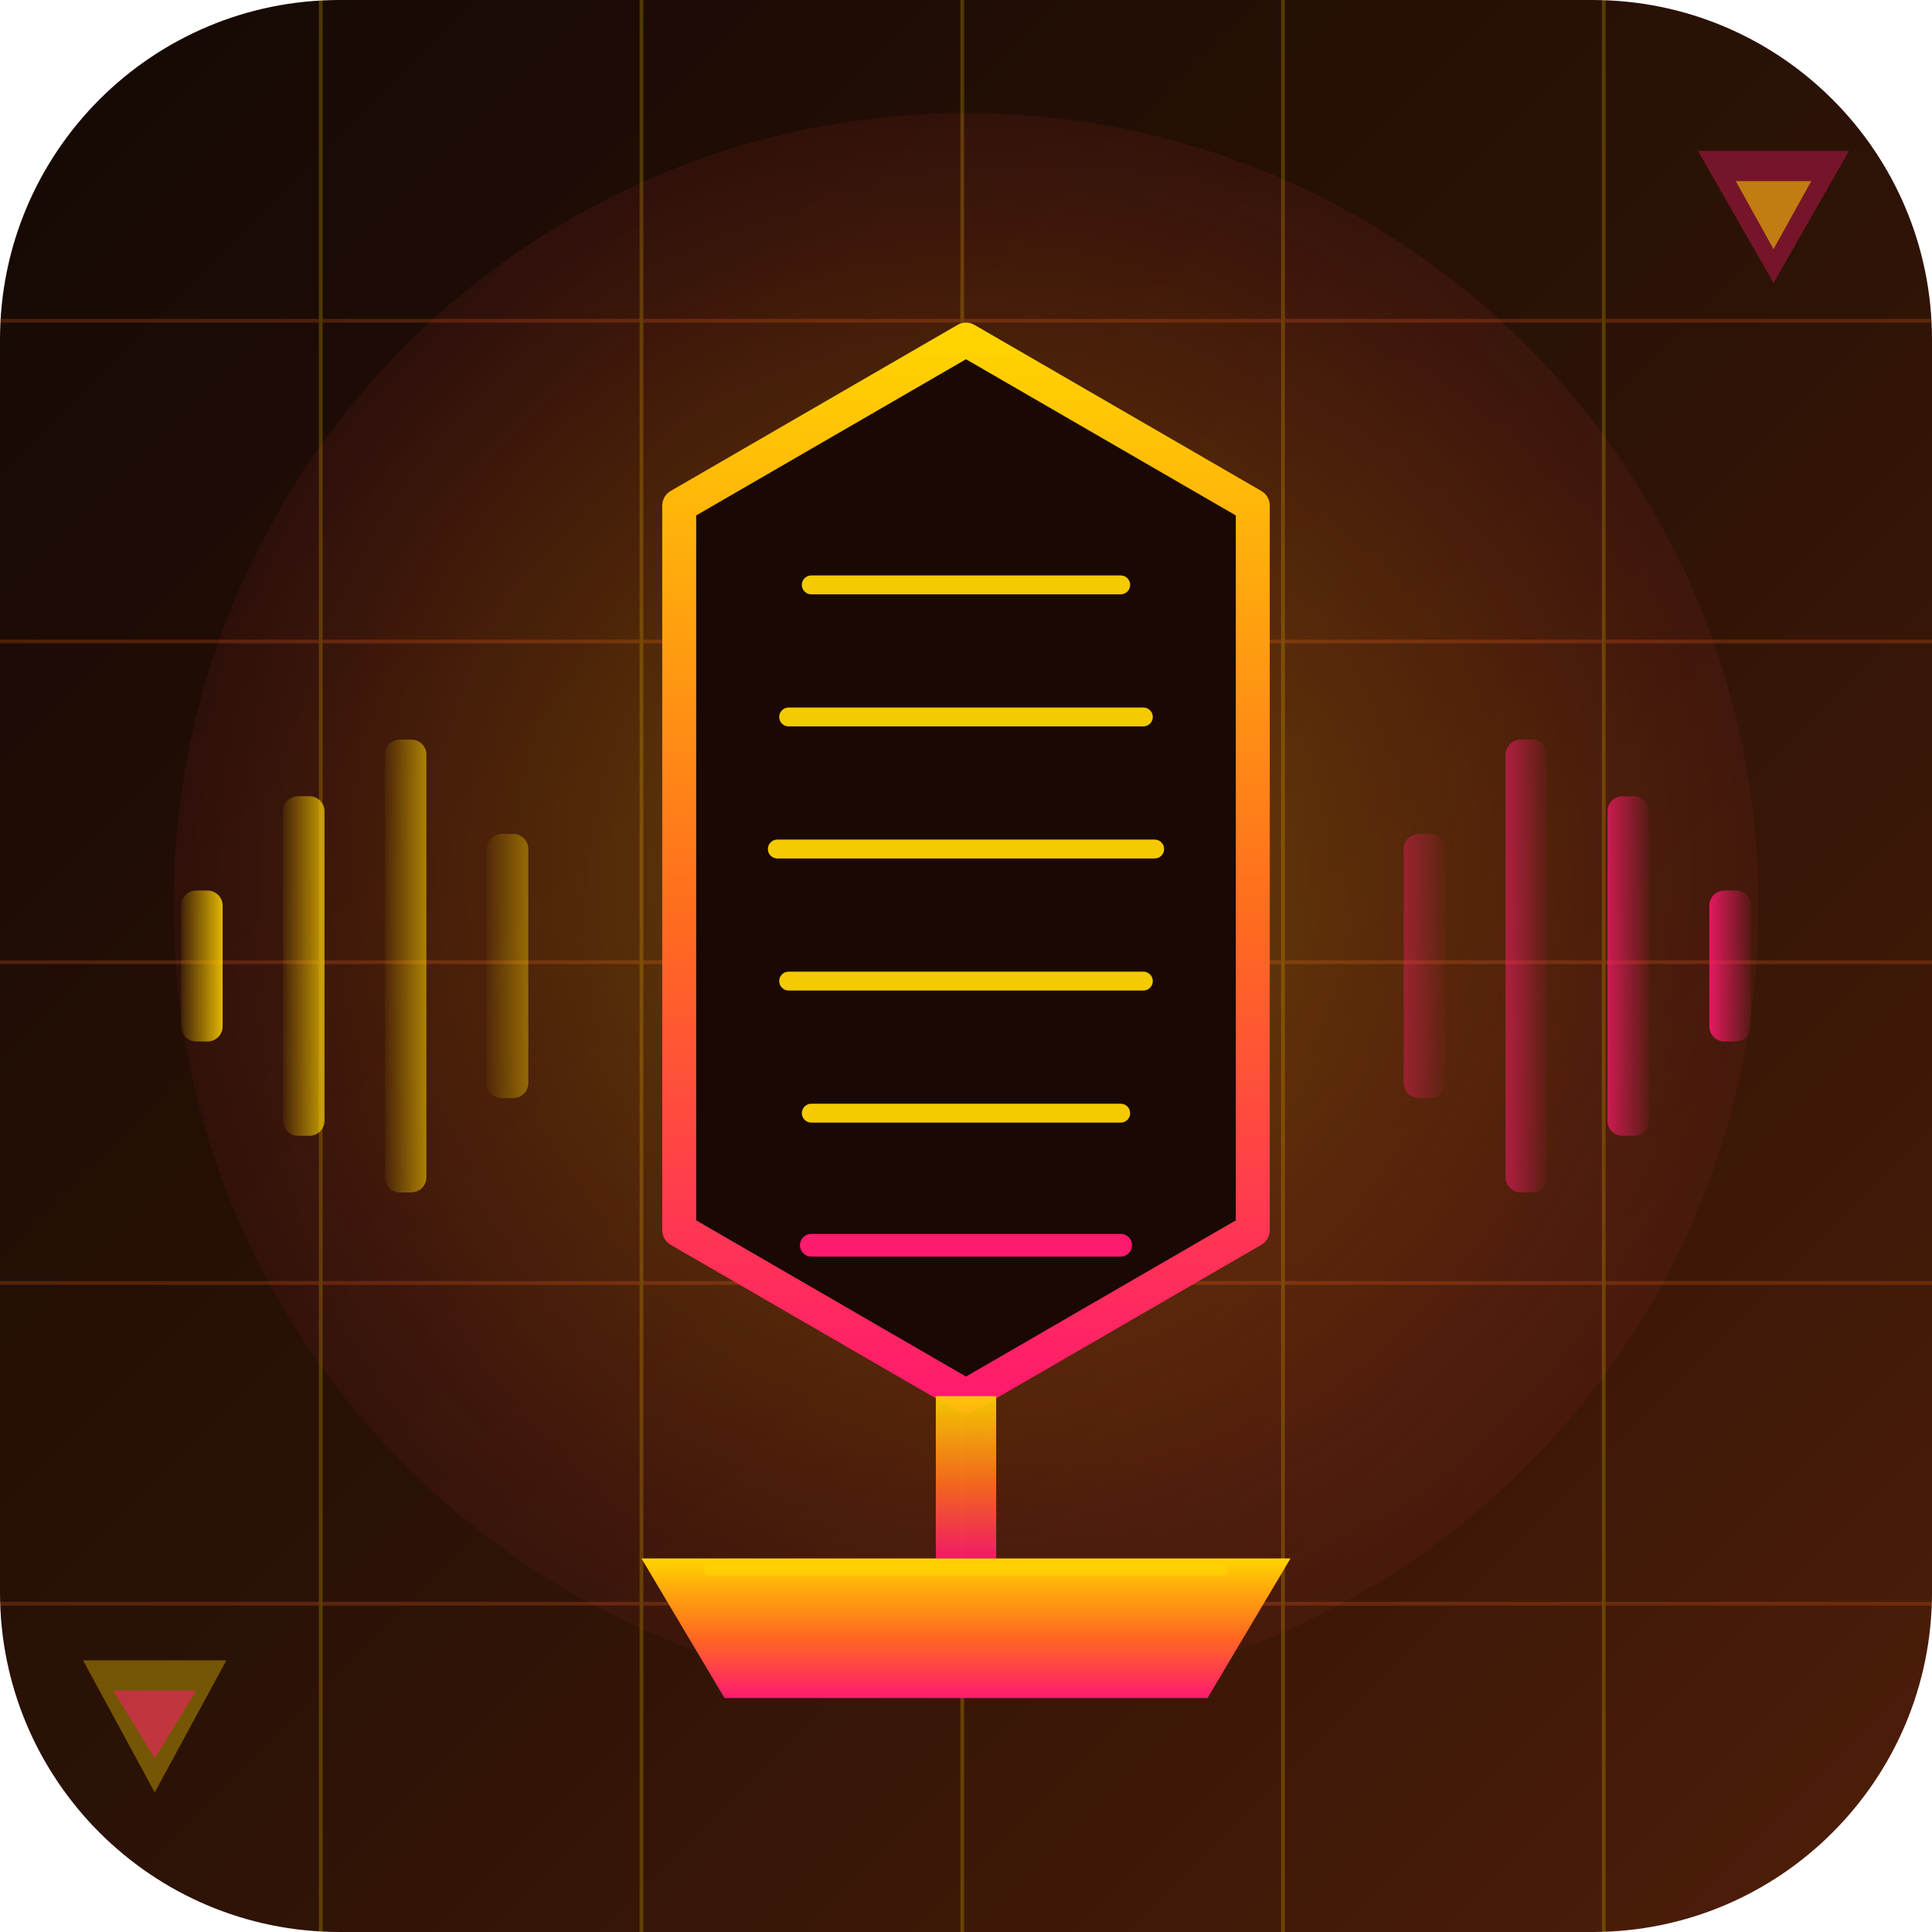
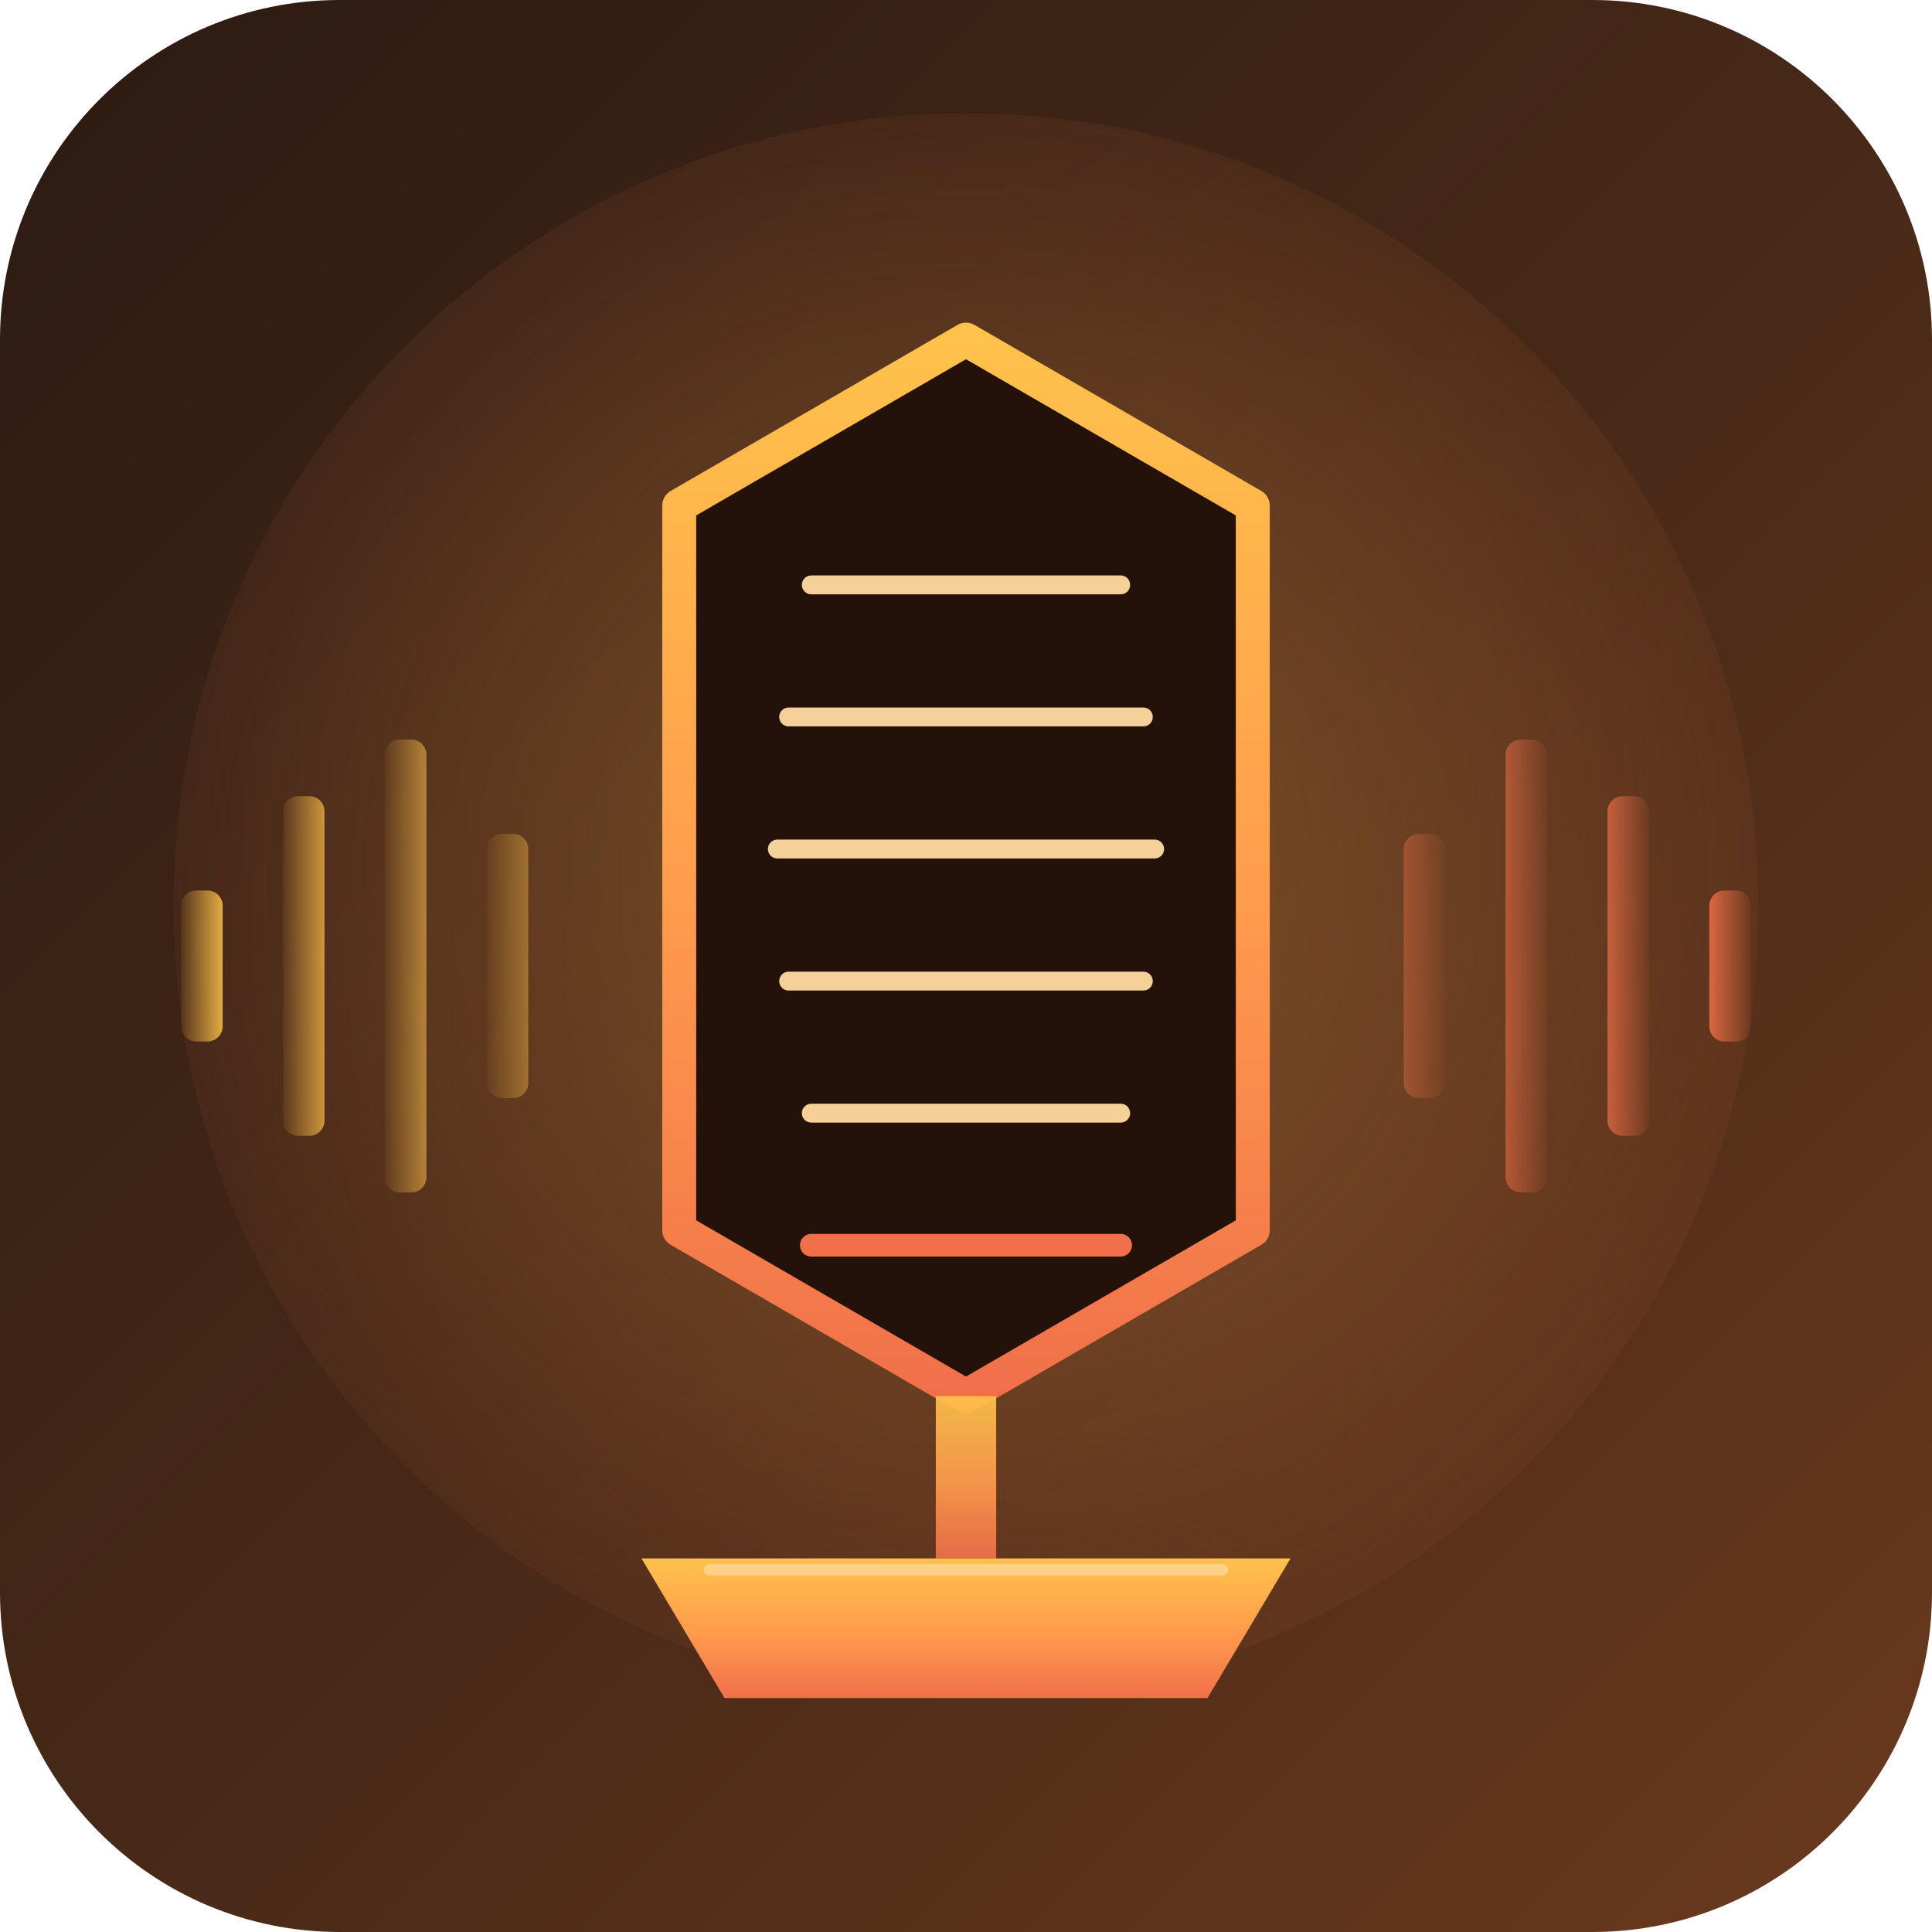
<svg xmlns="http://www.w3.org/2000/svg" width="1024" height="1024" viewBox="0 0 1024 1024">
  <defs>
    <linearGradient id="bg" x1="0" y1="0" x2="1" y2="1">
-       <stop offset="0%" stop-color="#140804" />
-       <stop offset="55%" stop-color="#2E1306" />
-       <stop offset="100%" stop-color="#4F1E09" />
+       <stop offset="0%" stop-color="#2B1A12" />
+       <stop offset="55%" stop-color="#4A2A18" />
+       <stop offset="100%" stop-color="#6B3A1E" />
    </linearGradient>
-     <linearGradient id="neon" x1="0" y1="0" x2="0" y2="1">
-       <stop offset="0%" stop-color="#FFD400" />
-       <stop offset="55%" stop-color="#FF6B1F" />
-       <stop offset="100%" stop-color="#FF1A6E" />
+     <linearGradient id="warm" x1="0" y1="0" x2="0" y2="1">
+       <stop offset="0%" stop-color="#FFC24B" />
+       <stop offset="55%" stop-color="#FF9A4D" />
+       <stop offset="100%" stop-color="#F0704A" />
    </linearGradient>
    <radialGradient id="halo" cx="50%" cy="48%" r="60%">
-       <stop offset="0%" stop-color="#FFD400" stop-opacity="0.32" />
-       <stop offset="60%" stop-color="#FF6B1F" stop-opacity="0.15" />
-       <stop offset="100%" stop-color="#FF1A6E" stop-opacity="0" />
+       <stop offset="0%" stop-color="#FFC24B" stop-opacity="0.30" />
+       <stop offset="60%" stop-color="#FF9A4D" stop-opacity="0.14" />
+       <stop offset="100%" stop-color="#F0704A" stop-opacity="0" />
    </radialGradient>
    <linearGradient id="waveLeft" x1="0" y1="0" x2="1" y2="0">
-       <stop offset="0%" stop-color="#FFD400" stop-opacity="0.1" />
-       <stop offset="100%" stop-color="#FFD400" stop-opacity="1" />
+       <stop offset="0%" stop-color="#FFC24B" stop-opacity="0.1" />
+       <stop offset="100%" stop-color="#FFC24B" stop-opacity="1" />
    </linearGradient>
    <linearGradient id="waveRight" x1="1" y1="0" x2="0" y2="0">
-       <stop offset="0%" stop-color="#FF1A6E" stop-opacity="0.1" />
-       <stop offset="100%" stop-color="#FF1A6E" stop-opacity="1" />
+       <stop offset="0%" stop-color="#F0704A" stop-opacity="0.1" />
+       <stop offset="100%" stop-color="#F0704A" stop-opacity="1" />
    </linearGradient>
  </defs>
  <rect width="1024" height="1024" rx="180" ry="180" fill="url(#bg)" />
-   <g opacity="0.22">
-     <g stroke="#FF6B1F" stroke-width="2">
-       <line x1="0" y1="170" x2="1024" y2="170" />
-       <line x1="0" y1="340" x2="1024" y2="340" />
-       <line x1="0" y1="510" x2="1024" y2="510" />
-       <line x1="0" y1="680" x2="1024" y2="680" />
-       <line x1="0" y1="850" x2="1024" y2="850" />
-     </g>
-     <g stroke="#FFD400" stroke-width="2">
-       <line x1="170" y1="0" x2="170" y2="1024" />
-       <line x1="340" y1="0" x2="340" y2="1024" />
-       <line x1="510" y1="0" x2="510" y2="1024" />
-       <line x1="680" y1="0" x2="680" y2="1024" />
-       <line x1="850" y1="0" x2="850" y2="1024" />
-     </g>
-   </g>
  <circle cx="512" cy="480" r="420" fill="url(#halo)" />
  <g>
    <rect x="96" y="472" width="22" height="80" rx="8" fill="url(#waveLeft)" opacity="0.85" />
    <rect x="150" y="422" width="22" height="180" rx="8" fill="url(#waveLeft)" opacity="0.7" />
    <rect x="204" y="392" width="22" height="240" rx="8" fill="url(#waveLeft)" opacity="0.55" />
    <rect x="258" y="442" width="22" height="140" rx="8" fill="url(#waveLeft)" opacity="0.4" />
  </g>
  <g>
    <rect x="744" y="442" width="22" height="140" rx="8" fill="url(#waveRight)" opacity="0.4" />
    <rect x="798" y="392" width="22" height="240" rx="8" fill="url(#waveRight)" opacity="0.55" />
    <rect x="852" y="422" width="22" height="180" rx="8" fill="url(#waveRight)" opacity="0.7" />
    <rect x="906" y="472" width="22" height="80" rx="8" fill="url(#waveRight)" opacity="0.85" />
  </g>
  <g transform="translate(512, 460)">
-     <path d="M 0 -280              L 152 -192              L 152 192              L 0 280              L -152 192              L -152 -192 Z" fill="#1A0804" stroke="url(#neon)" stroke-width="18" stroke-linejoin="round" />
-     <g stroke="#FFD400" stroke-width="10" stroke-linecap="round" opacity="0.95">
+     <path d="M 0 -280              L 152 -192              L 152 192              L 0 280              L -152 192              L -152 -192 Z" fill="#241109" stroke="url(#warm)" stroke-width="18" stroke-linejoin="round" />
+     <g stroke="#FFD9A0" stroke-width="10" stroke-linecap="round" opacity="0.95">
      <line x1="-82" y1="-150" x2="82" y2="-150" />
      <line x1="-94" y1="-80" x2="94" y2="-80" />
      <line x1="-100" y1="-10" x2="100" y2="-10" />
      <line x1="-94" y1="60" x2="94" y2="60" />
      <line x1="-82" y1="130" x2="82" y2="130" />
    </g>
-     <line x1="-82" y1="200" x2="82" y2="200" stroke="#FF1A6E" stroke-width="12" stroke-linecap="round" />
+     <line x1="-82" y1="200" x2="82" y2="200" stroke="#F0704A" stroke-width="12" stroke-linecap="round" />
  </g>
-   <rect x="496" y="740" width="32" height="86" fill="url(#neon)" opacity="0.92" />
-   <path d="M 340 826            L 684 826            L 640 900            L 384 900 Z" fill="url(#neon)" />
-   <path d="M 376 832 L 648 832" stroke="#FFD400" stroke-width="6" stroke-linecap="round" opacity="0.7" />
-   <path d="M 900 80 L 980 80 L 940 150 Z" fill="#FF1A6E" opacity="0.35" />
-   <path d="M 920 96 L 960 96 L 940 132 Z" fill="#FFD400" opacity="0.55" />
-   <path d="M 44 880 L 120 880 L 82 950 Z" fill="#FFD400" opacity="0.35" />
-   <path d="M 60 896 L 104 896 L 82 932 Z" fill="#FF1A6E" opacity="0.55" />
+   <rect x="496" y="740" width="32" height="86" fill="url(#warm)" opacity="0.92" />
+   <path d="M 340 826            L 684 826            L 640 900            L 384 900 Z" fill="url(#warm)" />
+   <path d="M 376 832 L 648 832" stroke="#FFD9A0" stroke-width="6" stroke-linecap="round" opacity="0.7" />
</svg>
